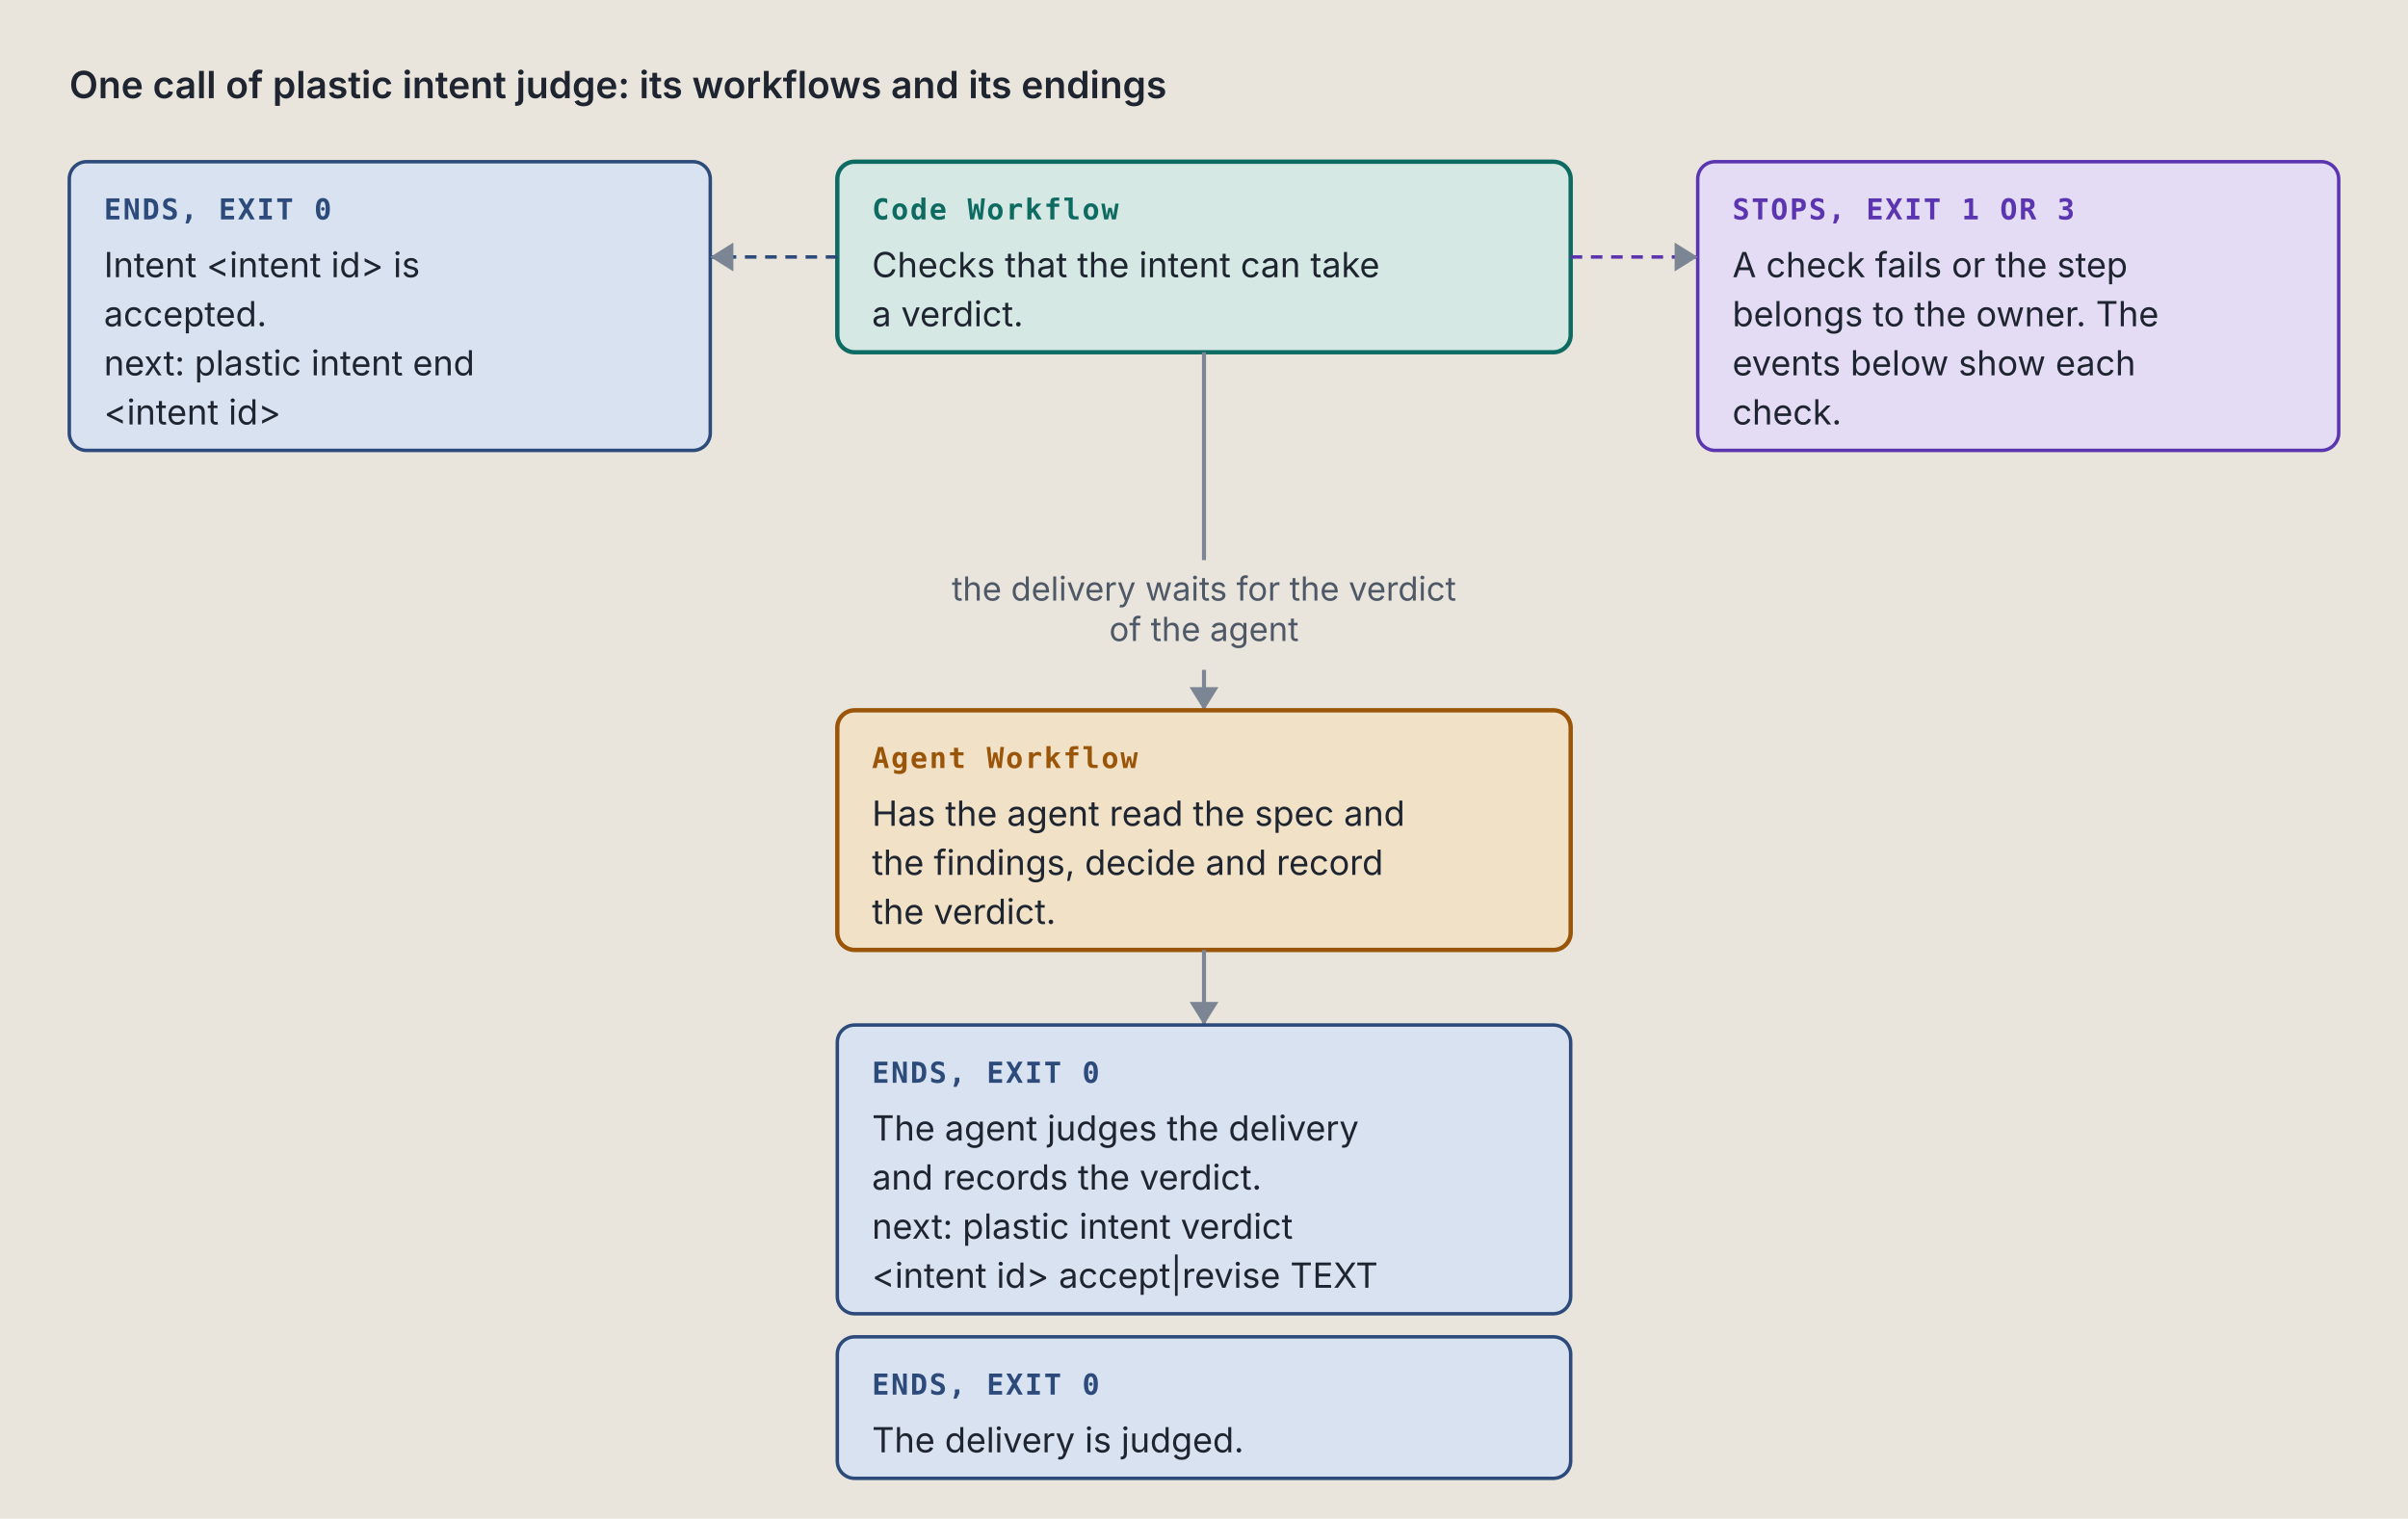
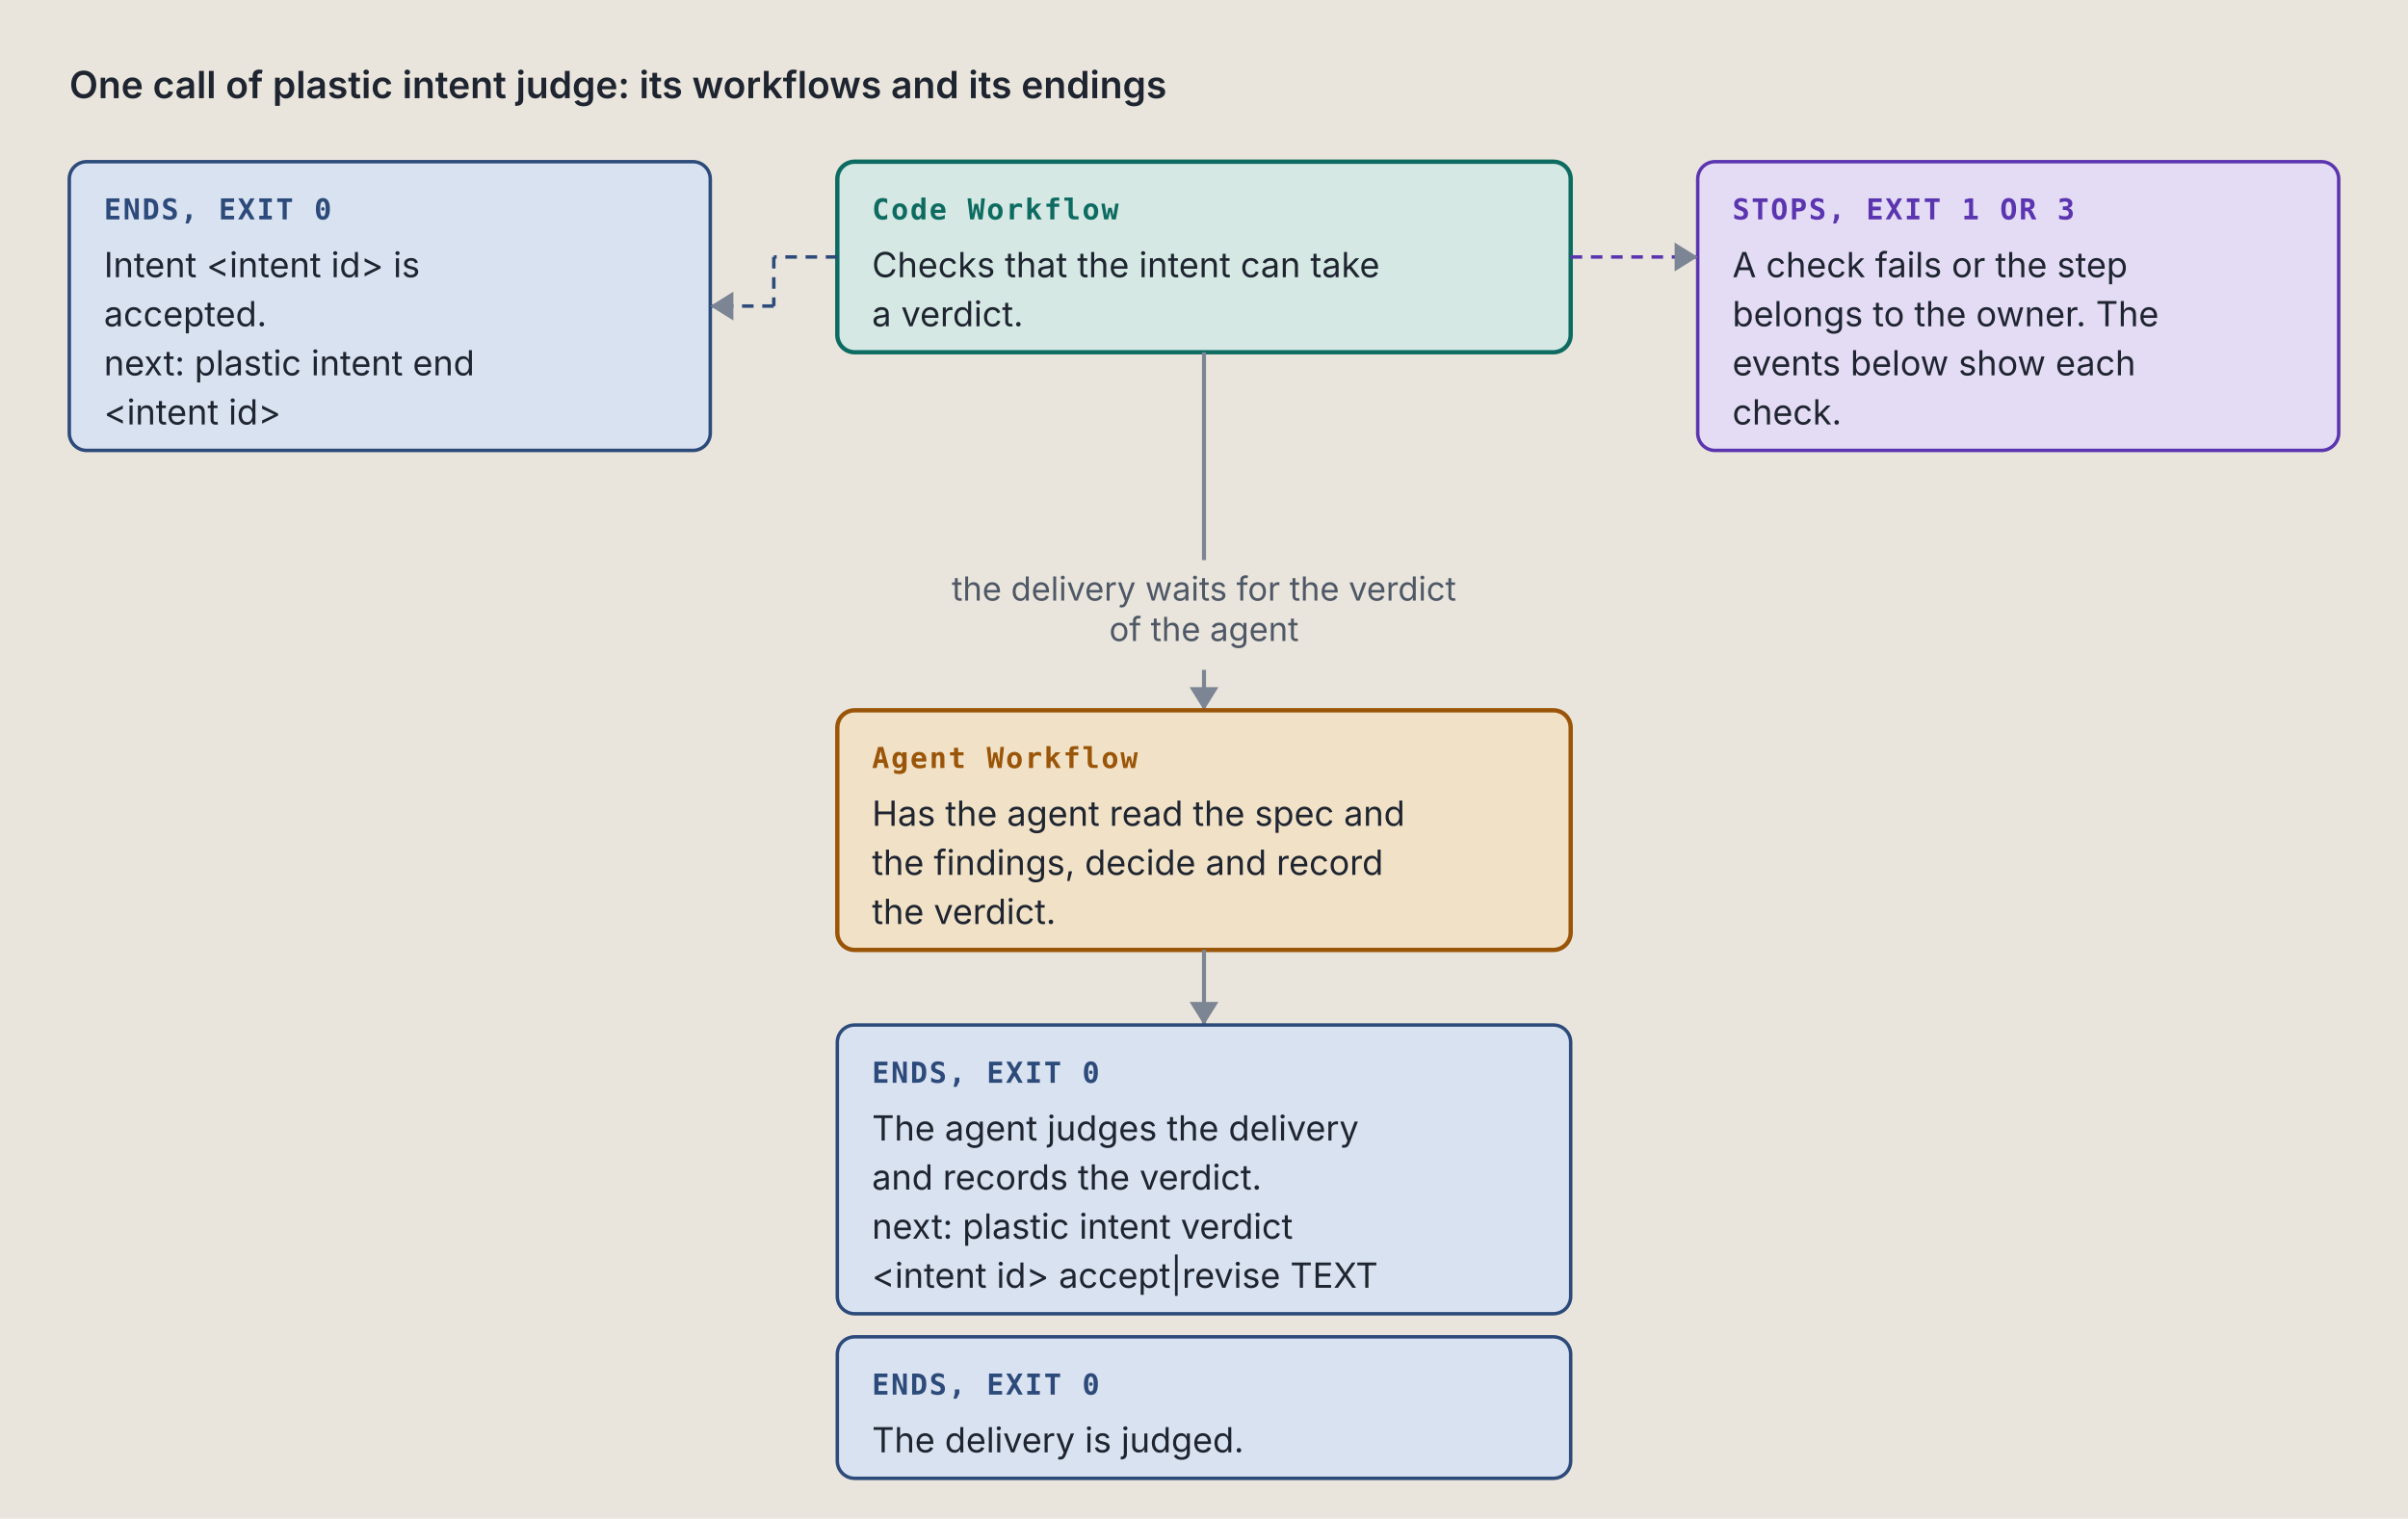
<svg xmlns="http://www.w3.org/2000/svg" viewBox="0 0 834 526" width="834" height="526" role="img" xml:space="preserve">
  <style>.ground { fill: #e9e5dc; }
.card { fill: #f4f1ea; stroke: #7c8594; stroke-width: 1; }
.lane-code { fill: #d5e8e3; stroke: #0d6b61; stroke-width: 1.5; }
.lane-agent { fill: #f1e2c7; stroke: #9a5508; stroke-width: 1.5; }
.stop-refusal { fill: #e4dcf5; stroke: #5b35b0; stroke-width: 1.2; }
.stop-failure { fill: #f4d9d4; stroke: #a8261b; stroke-width: 1.2; }
.end { fill: #d9e2f0; stroke: #2c4a7a; stroke-width: 1.2; }
.stop-end { fill: #d9e2f0; stroke: #2c4a7a; stroke-width: 1.2; }
.stop-handoff { fill: #f1e2c7; stroke: #9a5508; stroke-width: 1.2; stroke-dasharray: 5 3; }
.wire-handoff { fill: none; stroke: #9a5508; stroke-width: 1.2; stroke-dasharray: 4 3; }
.wire-end { fill: none; stroke: #2c4a7a; stroke-width: 1.2; stroke-dasharray: 4 3; }
.tag-handoff { fill: #9a5508; }
.k { fill: #4f5866; font: 11.5px "IBM Plex Sans", system-ui, -apple-system, "Segoe UI", sans-serif; }
.way { fill: #1f2530; font: italic 12.5px "IBM Plex Sans", system-ui, -apple-system, "Segoe UI", sans-serif; }
.wire { fill: none; stroke: #7c8594; stroke-width: 1.4; }
.wire-read { fill: none; stroke: #7c8594; stroke-width: 1.4; stroke-dasharray: 5 3; }
.wire-refusal { fill: none; stroke: #5b35b0; stroke-width: 1.2; stroke-dasharray: 4 3; }
.wire-failure { fill: none; stroke: #a8261b; stroke-width: 1.2; stroke-dasharray: 4 3; }
.head { fill: #7c8594; }
.t { fill: #1f2530; font: 12px "IBM Plex Sans", system-ui, -apple-system, "Segoe UI", sans-serif; }
.tb { fill: #1f2530; font: 600 13px "IBM Plex Sans", system-ui, -apple-system, "Segoe UI", sans-serif; }
.tm { fill: #1f2530; font: 11.5px "IBM Plex Mono", ui-monospace, Menlo, Consolas, monospace; }
.tag { font: 600 10px "IBM Plex Mono", ui-monospace, Menlo, Consolas, monospace; letter-spacing: .06em; }
.tag-code { fill: #0d6b61; } .tag-agent { fill: #9a5508; } .tag-refusal { fill: #5b35b0; }
.tag-failure { fill: #a8261b; } .tag-end { fill: #2c4a7a; } .tag-muted { fill: #4f5866; }
.tm.tag-muted { font-size: 10.5px; }
.db { fill: #d9e2f0; stroke: #2c4a7a; stroke-width: 1.2; }
.codebox { fill: #f4f1ea; stroke: #7c8594; stroke-width: 1; }
.cx { fill: #1f2530; font: 12px "IBM Plex Mono", ui-monospace, Menlo, Consolas, monospace; white-space: pre; }
.cx-n { fill: #4f5866; font: 11px "IBM Plex Mono", ui-monospace, Menlo, Consolas, monospace; }
.cx-k { fill: #5b35b0; } .cx-s { fill: #9a5508; } .cx-y { fill: #0d6b61; }
.cx-w { fill: #2c4a7a; font-weight: 600; } .cx-t { fill: #a8261b; } .cx-c { fill: #4f5866; font-style: italic; }
.badge { fill: #2c4a7a; } .badge-t { fill: #e9e5dc; font: 600 11px "IBM Plex Mono", ui-monospace, Menlo, Consolas, monospace; }
.bracket { fill: none; stroke: #2c4a7a; stroke-width: 1.4; }
.term { fill: #16191e; stroke: #7c8594; stroke-width: 1; }
.term-t { fill: #e6e2d8; font: 12px "IBM Plex Mono", ui-monospace, Menlo, Consolas, monospace; }
.term-p { fill: #8fd18f; font: 12px "IBM Plex Mono", ui-monospace, Menlo, Consolas, monospace; }
.term-m { fill: #a3abb6; font: 12px "IBM Plex Mono", ui-monospace, Menlo, Consolas, monospace; }
.big { font: 700 36px "IBM Plex Mono", ui-monospace, Menlo, Consolas, monospace; }

@media (prefers-color-scheme: dark) {
.ground { fill: #171a1f; }
.card { fill: #20242b; stroke: #8a93a2; stroke-width: 1; }
.lane-code { fill: #173a36; stroke: #5cc4b4; stroke-width: 1.5; }
.lane-agent { fill: #3d2e17; stroke: #e5a95a; stroke-width: 1.5; }
.stop-refusal { fill: #2d2445; stroke: #b59cf2; stroke-width: 1.2; }
.stop-failure { fill: #45211e; stroke: #f2958a; stroke-width: 1.2; }
.end { fill: #1f2c42; stroke: #97b6e8; stroke-width: 1.2; }
.stop-end { fill: #1f2c42; stroke: #97b6e8; stroke-width: 1.2; }
.stop-handoff { fill: #3d2e17; stroke: #e5a95a; stroke-width: 1.2; stroke-dasharray: 5 3; }
.wire-handoff { fill: none; stroke: #e5a95a; stroke-width: 1.2; stroke-dasharray: 4 3; }
.wire-end { fill: none; stroke: #97b6e8; stroke-width: 1.2; stroke-dasharray: 4 3; }
.tag-handoff { fill: #e5a95a; }
.k { fill: #b3b9c3; font: 11.5px "IBM Plex Sans", system-ui, -apple-system, "Segoe UI", sans-serif; }
.way { fill: #e8e4da; font: italic 12.5px "IBM Plex Sans", system-ui, -apple-system, "Segoe UI", sans-serif; }
.wire { fill: none; stroke: #8a93a2; stroke-width: 1.4; }
.wire-read { fill: none; stroke: #8a93a2; stroke-width: 1.4; stroke-dasharray: 5 3; }
.wire-refusal { fill: none; stroke: #b59cf2; stroke-width: 1.2; stroke-dasharray: 4 3; }
.wire-failure { fill: none; stroke: #f2958a; stroke-width: 1.2; stroke-dasharray: 4 3; }
.head { fill: #8a93a2; }
.t { fill: #e8e4da; font: 12px "IBM Plex Sans", system-ui, -apple-system, "Segoe UI", sans-serif; }
.tb { fill: #e8e4da; font: 600 13px "IBM Plex Sans", system-ui, -apple-system, "Segoe UI", sans-serif; }
.tm { fill: #e8e4da; font: 11.5px "IBM Plex Mono", ui-monospace, Menlo, Consolas, monospace; }
.tag { font: 600 10px "IBM Plex Mono", ui-monospace, Menlo, Consolas, monospace; letter-spacing: .06em; }
.tag-code { fill: #5cc4b4; } .tag-agent { fill: #e5a95a; } .tag-refusal { fill: #b59cf2; }
.tag-failure { fill: #f2958a; } .tag-end { fill: #97b6e8; } .tag-muted { fill: #b3b9c3; }
.tm.tag-muted { font-size: 10.5px; }
.db { fill: #1f2c42; stroke: #97b6e8; stroke-width: 1.2; }
.codebox { fill: #20242b; stroke: #8a93a2; stroke-width: 1; }
.cx { fill: #e8e4da; font: 12px "IBM Plex Mono", ui-monospace, Menlo, Consolas, monospace; white-space: pre; }
.cx-n { fill: #b3b9c3; font: 11px "IBM Plex Mono", ui-monospace, Menlo, Consolas, monospace; }
.cx-k { fill: #b59cf2; } .cx-s { fill: #e5a95a; } .cx-y { fill: #5cc4b4; }
.cx-w { fill: #97b6e8; font-weight: 600; } .cx-t { fill: #f2958a; } .cx-c { fill: #b3b9c3; font-style: italic; }
.badge { fill: #97b6e8; } .badge-t { fill: #171a1f; font: 600 11px "IBM Plex Mono", ui-monospace, Menlo, Consolas, monospace; }
.bracket { fill: none; stroke: #97b6e8; stroke-width: 1.4; }
.term { fill: #16191e; stroke: #8a93a2; stroke-width: 1; }
.term-t { fill: #e6e2d8; font: 12px "IBM Plex Mono", ui-monospace, Menlo, Consolas, monospace; }
.term-p { fill: #8fd18f; font: 12px "IBM Plex Mono", ui-monospace, Menlo, Consolas, monospace; }
.term-m { fill: #a3abb6; font: 12px "IBM Plex Mono", ui-monospace, Menlo, Consolas, monospace; }
.big { font: 700 36px "IBM Plex Mono", ui-monospace, Menlo, Consolas, monospace; }
}</style>
  <rect width="100%" height="100%" class="ground" />
  <text x="24" y="34" class="tb" text-anchor="start">One call of plastic intent judge: its workflows and its endings</text>
  <rect x="290" y="56" width="254" height="66" rx="6" class="lane-code" />
  <text x="302" y="76" class="tag tag-code" text-anchor="start">Code Workflow</text>
  <text x="302" y="96" class="t" text-anchor="start">Checks that the intent can take</text>
  <text x="302" y="113" class="t" text-anchor="start">a verdict.</text>
  <rect x="24" y="56" width="222" height="100" rx="6" class="stop-end" />
  <text x="36" y="76" class="tag tag-end" text-anchor="start">ENDS, EXIT 0</text>
  <text x="36" y="96" class="t" text-anchor="start">Intent &lt;intent id&gt; is</text>
  <text x="36" y="113" class="t" text-anchor="start">accepted.</text>
  <text x="36" y="130" class="t" text-anchor="start">next: plastic intent end</text>
  <text x="36" y="147" class="t" text-anchor="start">&lt;intent id&gt;</text>
-   <path d="M 290 89 L 246 89" class="wire-end" />
-   <path d="M 254 84 L 246 89 L 254 94 Z" class="head" />
+   <path d="M 290 89 L 268 89" class="wire-end" />
+   <path d="M 268 89 L 268 106" class="wire-end" />
+   <path d="M 268 106 L 246 106" class="wire-end" />
+   <path d="M 254 101 L 246 106 L 254 111 Z" class="head" />
  <rect x="588" y="56" width="222" height="100" rx="6" class="stop-refusal" />
  <text x="600" y="76" class="tag tag-refusal" text-anchor="start">STOPS, EXIT 1 OR 3</text>
  <text x="600" y="96" class="t" text-anchor="start">A check fails or the step</text>
  <text x="600" y="113" class="t" text-anchor="start">belongs to the owner. The</text>
  <text x="600" y="130" class="t" text-anchor="start">events below show each</text>
  <text x="600" y="147" class="t" text-anchor="start">check.</text>
  <path d="M 544 89 L 588 89" class="wire-refusal" />
  <path d="M 580 84 L 588 89 L 580 94 Z" class="head" />
  <path d="M 417 122 L 417 186 L 417 186 L 417 194" class="wire" />
  <text x="417" y="208" class="k" text-anchor="middle">the delivery waits for the verdict</text>
  <text x="417" y="222" class="k" text-anchor="middle">of the agent</text>
  <path d="M 417 232 L 417 246" class="wire" />
  <path d="M 412 238 L 417 246 L 422 238 Z" class="head" />
  <rect x="290" y="246" width="254" height="83" rx="6" class="lane-agent" />
  <text x="302" y="266" class="tag tag-agent" text-anchor="start">Agent Workflow</text>
  <text x="302" y="286" class="t" text-anchor="start">Has the agent read the spec and</text>
  <text x="302" y="303" class="t" text-anchor="start">the findings, decide and record</text>
  <text x="302" y="320" class="t" text-anchor="start">the verdict.</text>
  <path d="M 417 329 L 417 355" class="wire" />
  <path d="M 412 347 L 417 355 L 422 347 Z" class="head" />
  <rect x="290" y="355" width="254" height="100" rx="6" class="stop-end" />
  <text x="302" y="375" class="tag tag-end" text-anchor="start">ENDS, EXIT 0</text>
  <text x="302" y="395" class="t" text-anchor="start">The agent judges the delivery</text>
  <text x="302" y="412" class="t" text-anchor="start">and records the verdict.</text>
  <text x="302" y="429" class="t" text-anchor="start">next: plastic intent verdict</text>
  <text x="302" y="446" class="t" text-anchor="start">&lt;intent id&gt; accept|revise TEXT</text>
  <rect x="290" y="463" width="254" height="49" rx="6" class="stop-end" />
  <text x="302" y="483" class="tag tag-end" text-anchor="start">ENDS, EXIT 0</text>
  <text x="302" y="503" class="t" text-anchor="start">The delivery is judged.</text>
</svg>
